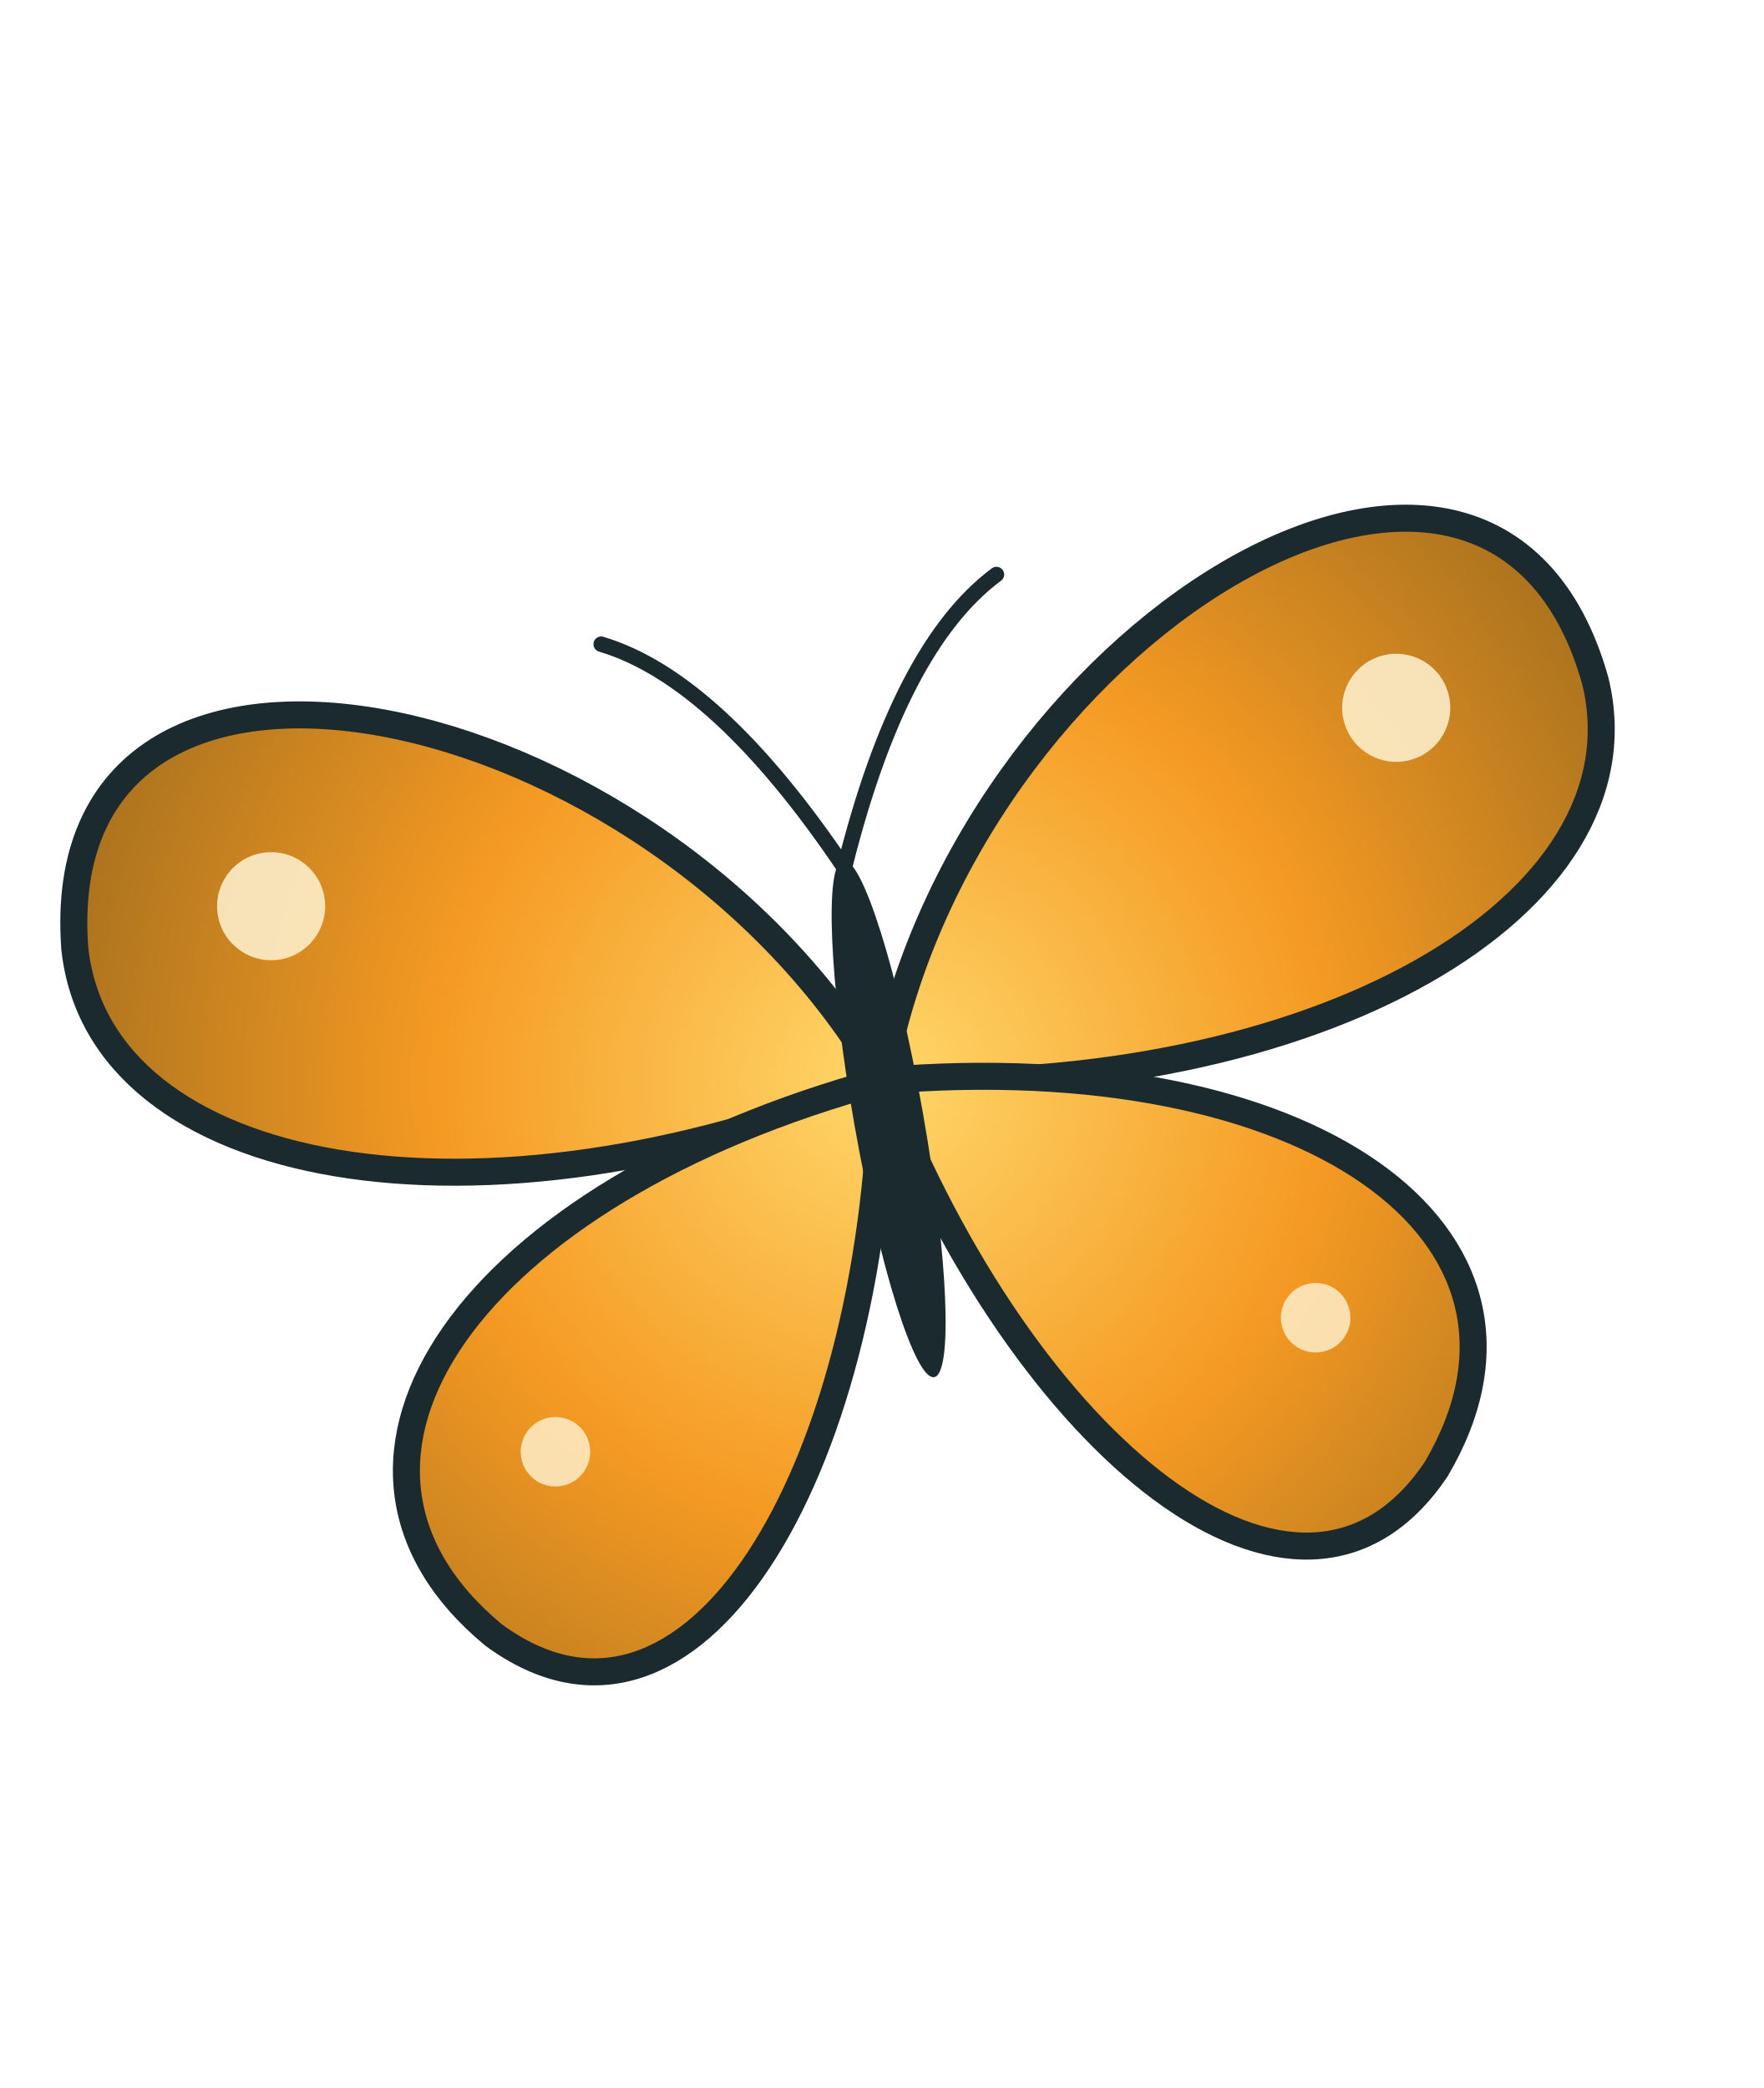
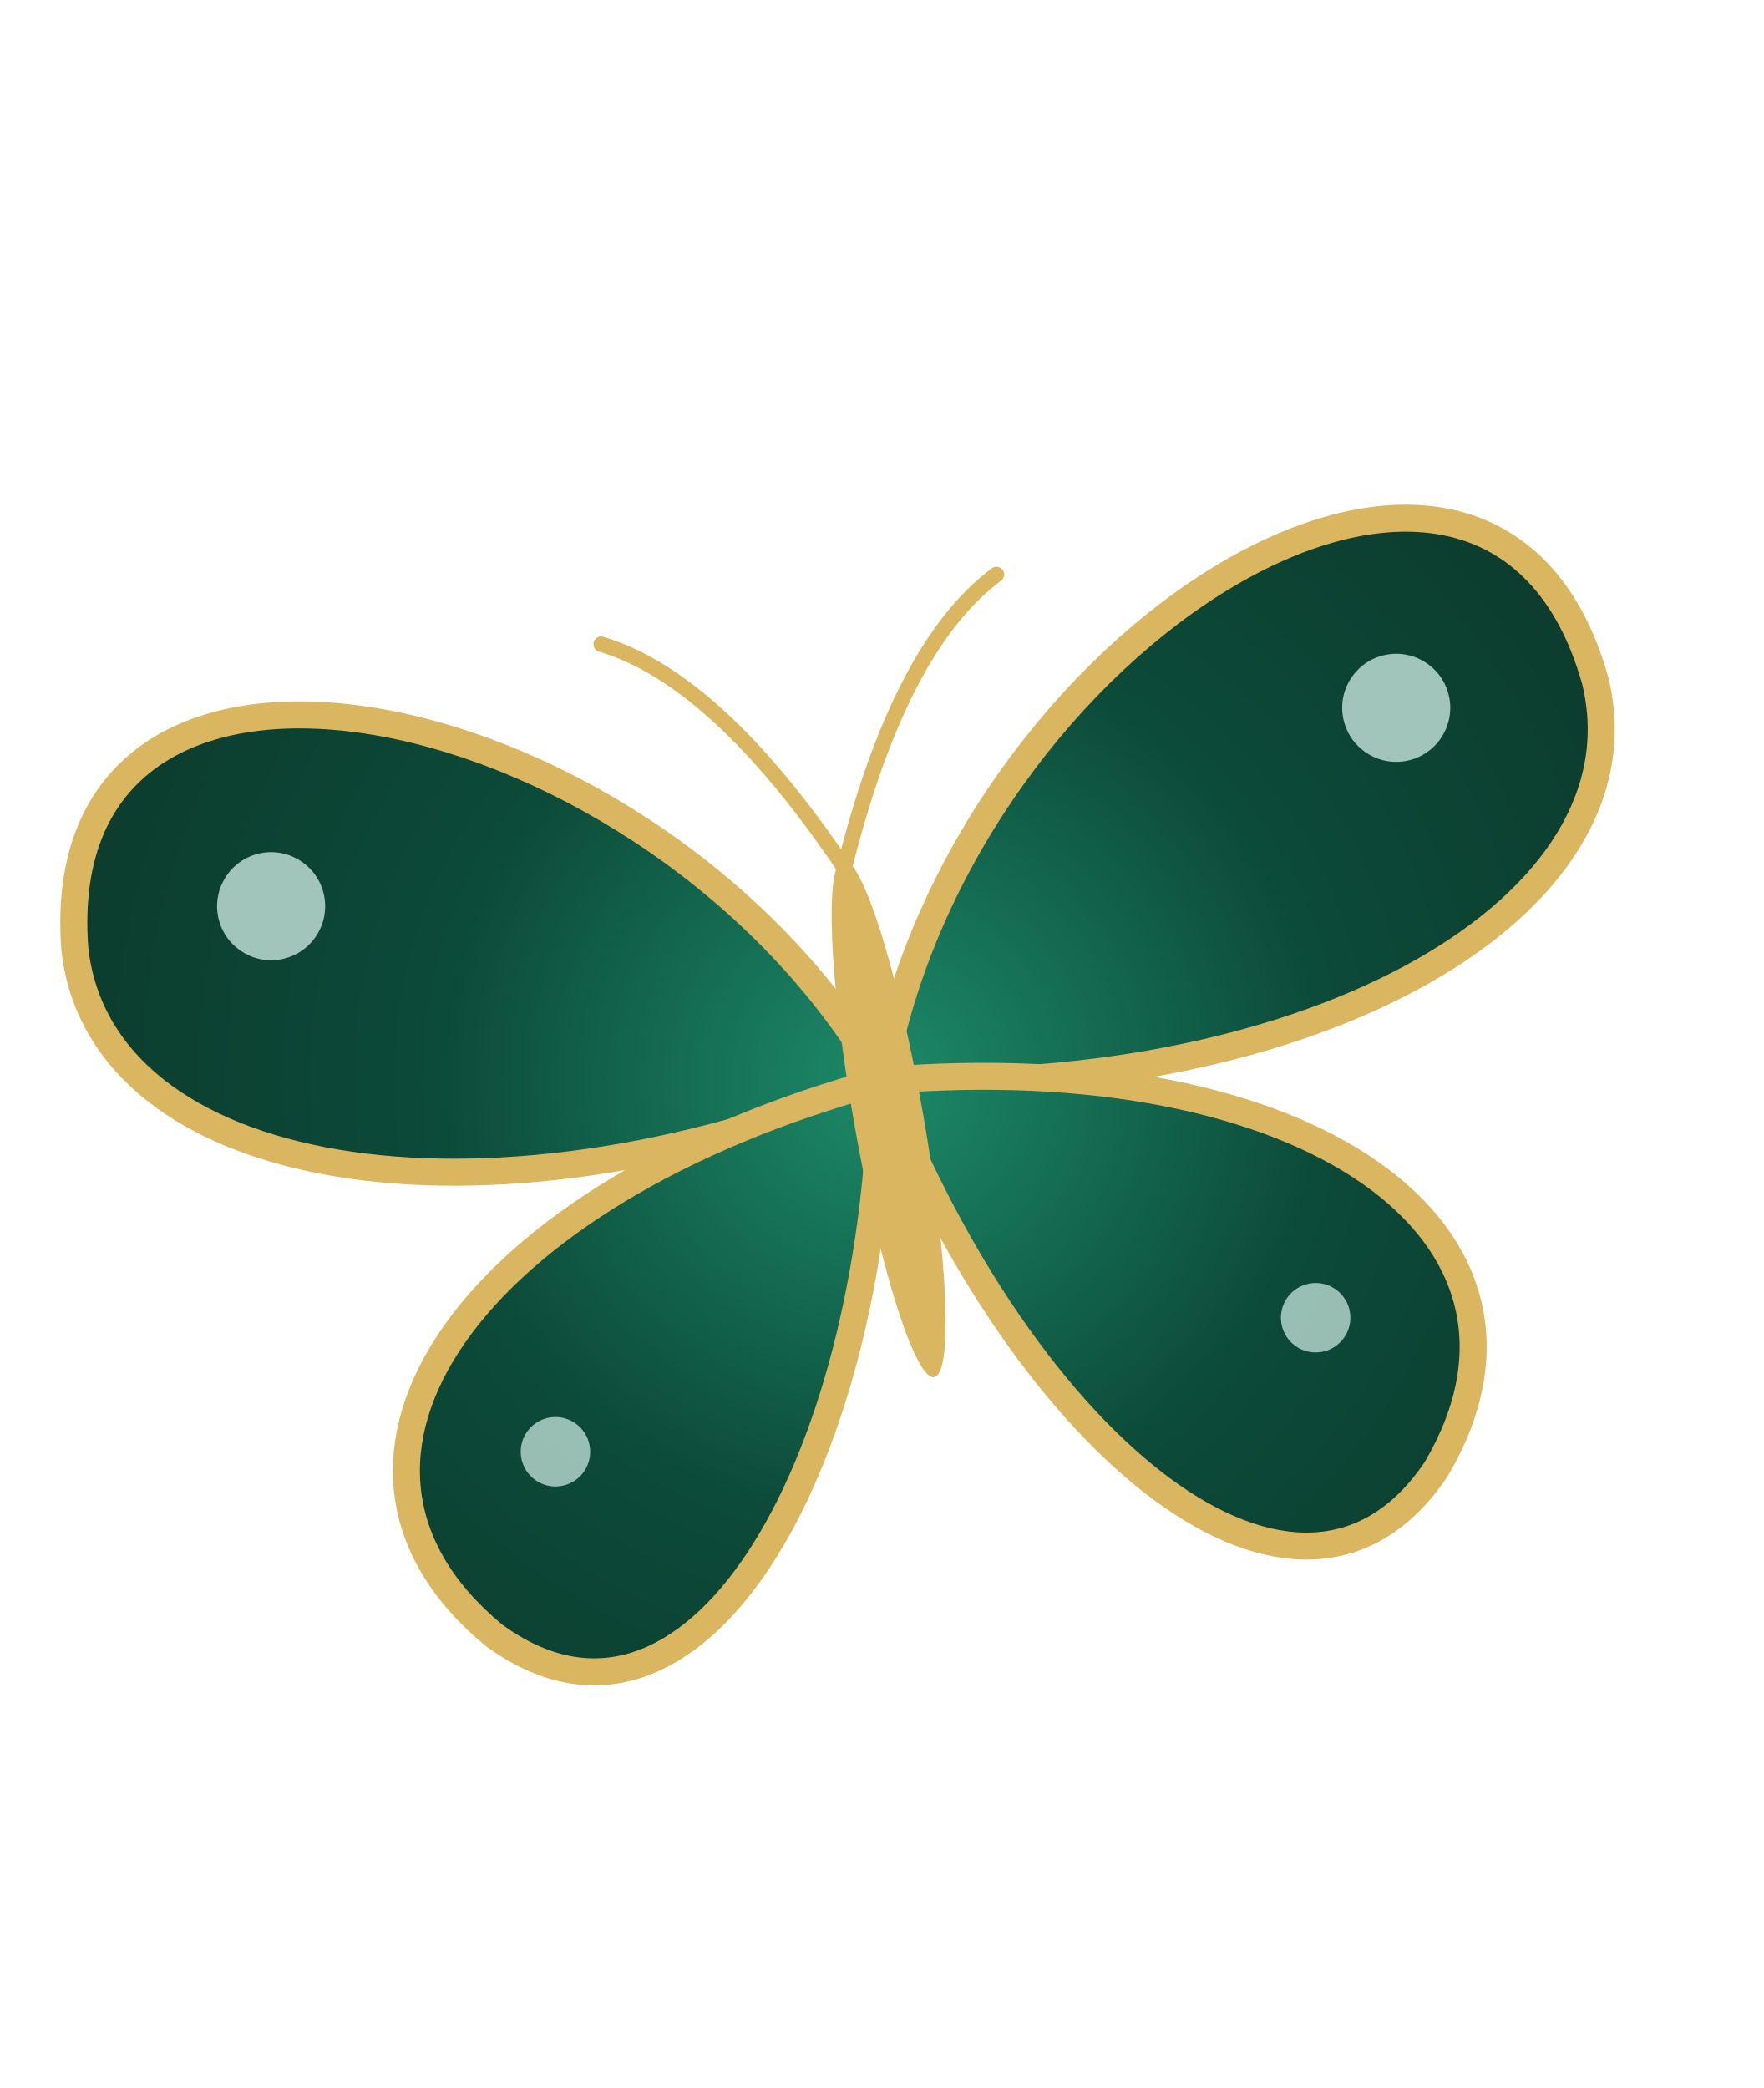
<svg xmlns="http://www.w3.org/2000/svg" viewBox="0 0 914 1082">
  <defs>
    <radialGradient id="p1" gradientUnits="userSpaceOnUse" cx="0" cy="0" r="420">
-       <stop offset="0" stop-color="#FFD76A" />
-       <stop offset="0.55" stop-color="#F59A23" />
-       <stop offset="1" stop-color="#AF751E" />
+       <stop offset="0" stop-color="#1C8A68" />
+       <stop offset="0.55" stop-color="#0C4A39" />
+       <stop offset="1" stop-color="#0C3D2E" />
    </radialGradient>
  </defs>
  <g transform="translate(457 560) rotate(-10)">
    <g transform="scale(1 1)">
-       <path d="M0,0 C80,-220 380,-340 400,-140 C408,-20 220,48 0,0Z" fill="url(#p1)" stroke="#1B2A2F" stroke-width="14" stroke-linejoin="round" />
-       <path d="M0,0 C220,20 340,140 248,248 C160,340 40,200 0,0Z" fill="url(#p1)" stroke="#1B2A2F" stroke-width="14" stroke-linejoin="round" />
-       <circle cx="296" cy="-144" r="28" fill="#FFF3D2" opacity=".85" />
-       <circle cx="200" cy="160" r="18" fill="#FFF3D2" opacity=".8" />
+       <path d="M0,0 C80,-220 380,-340 400,-140 C408,-20 220,48 0,0Z" fill="url(#p1)" stroke="#D9B65F" stroke-width="14" stroke-linejoin="round" />
+       <path d="M0,0 C220,20 340,140 248,248 C160,340 40,200 0,0Z" fill="url(#p1)" stroke="#D9B65F" stroke-width="14" stroke-linejoin="round" />
+       <circle cx="296" cy="-144" r="28" fill="#BBDCD2" opacity=".85" />
+       <circle cx="200" cy="160" r="18" fill="#BBDCD2" opacity=".8" />
    </g>
    <g transform="scale(-1 1)">
-       <path d="M0,0 C80,-220 380,-340 400,-140 C408,-20 220,48 0,0Z" fill="url(#p1)" stroke="#1B2A2F" stroke-width="14" stroke-linejoin="round" />
-       <path d="M0,0 C220,20 340,140 248,248 C160,340 40,200 0,0Z" fill="url(#p1)" stroke="#1B2A2F" stroke-width="14" stroke-linejoin="round" />
-       <circle cx="296" cy="-144" r="28" fill="#FFF3D2" opacity=".85" />
-       <circle cx="200" cy="160" r="18" fill="#FFF3D2" opacity=".8" />
+       <path d="M0,0 C80,-220 380,-340 400,-140 C408,-20 220,48 0,0Z" fill="url(#p1)" stroke="#D9B65F" stroke-width="14" stroke-linejoin="round" />
+       <path d="M0,0 C220,20 340,140 248,248 C160,340 40,200 0,0Z" fill="url(#p1)" stroke="#D9B65F" stroke-width="14" stroke-linejoin="round" />
+       <circle cx="296" cy="-144" r="28" fill="#BBDCD2" opacity=".85" />
+       <circle cx="200" cy="160" r="18" fill="#BBDCD2" opacity=".8" />
    </g>
-     <ellipse cx="0" cy="20" rx="18" ry="136" fill="#1B2A2F" />
-     <path d="M0,-112 Q-48,-220 -104,-248 M0,-112 Q48,-220 104,-248" fill="none" stroke="#1B2A2F" stroke-width="8" stroke-linecap="round" />
+     <ellipse cx="0" cy="20" rx="18" ry="136" fill="#D9B65F" />
+     <path d="M0,-112 Q-48,-220 -104,-248 M0,-112 Q48,-220 104,-248" fill="none" stroke="#D9B65F" stroke-width="8" stroke-linecap="round" />
  </g>
</svg>
